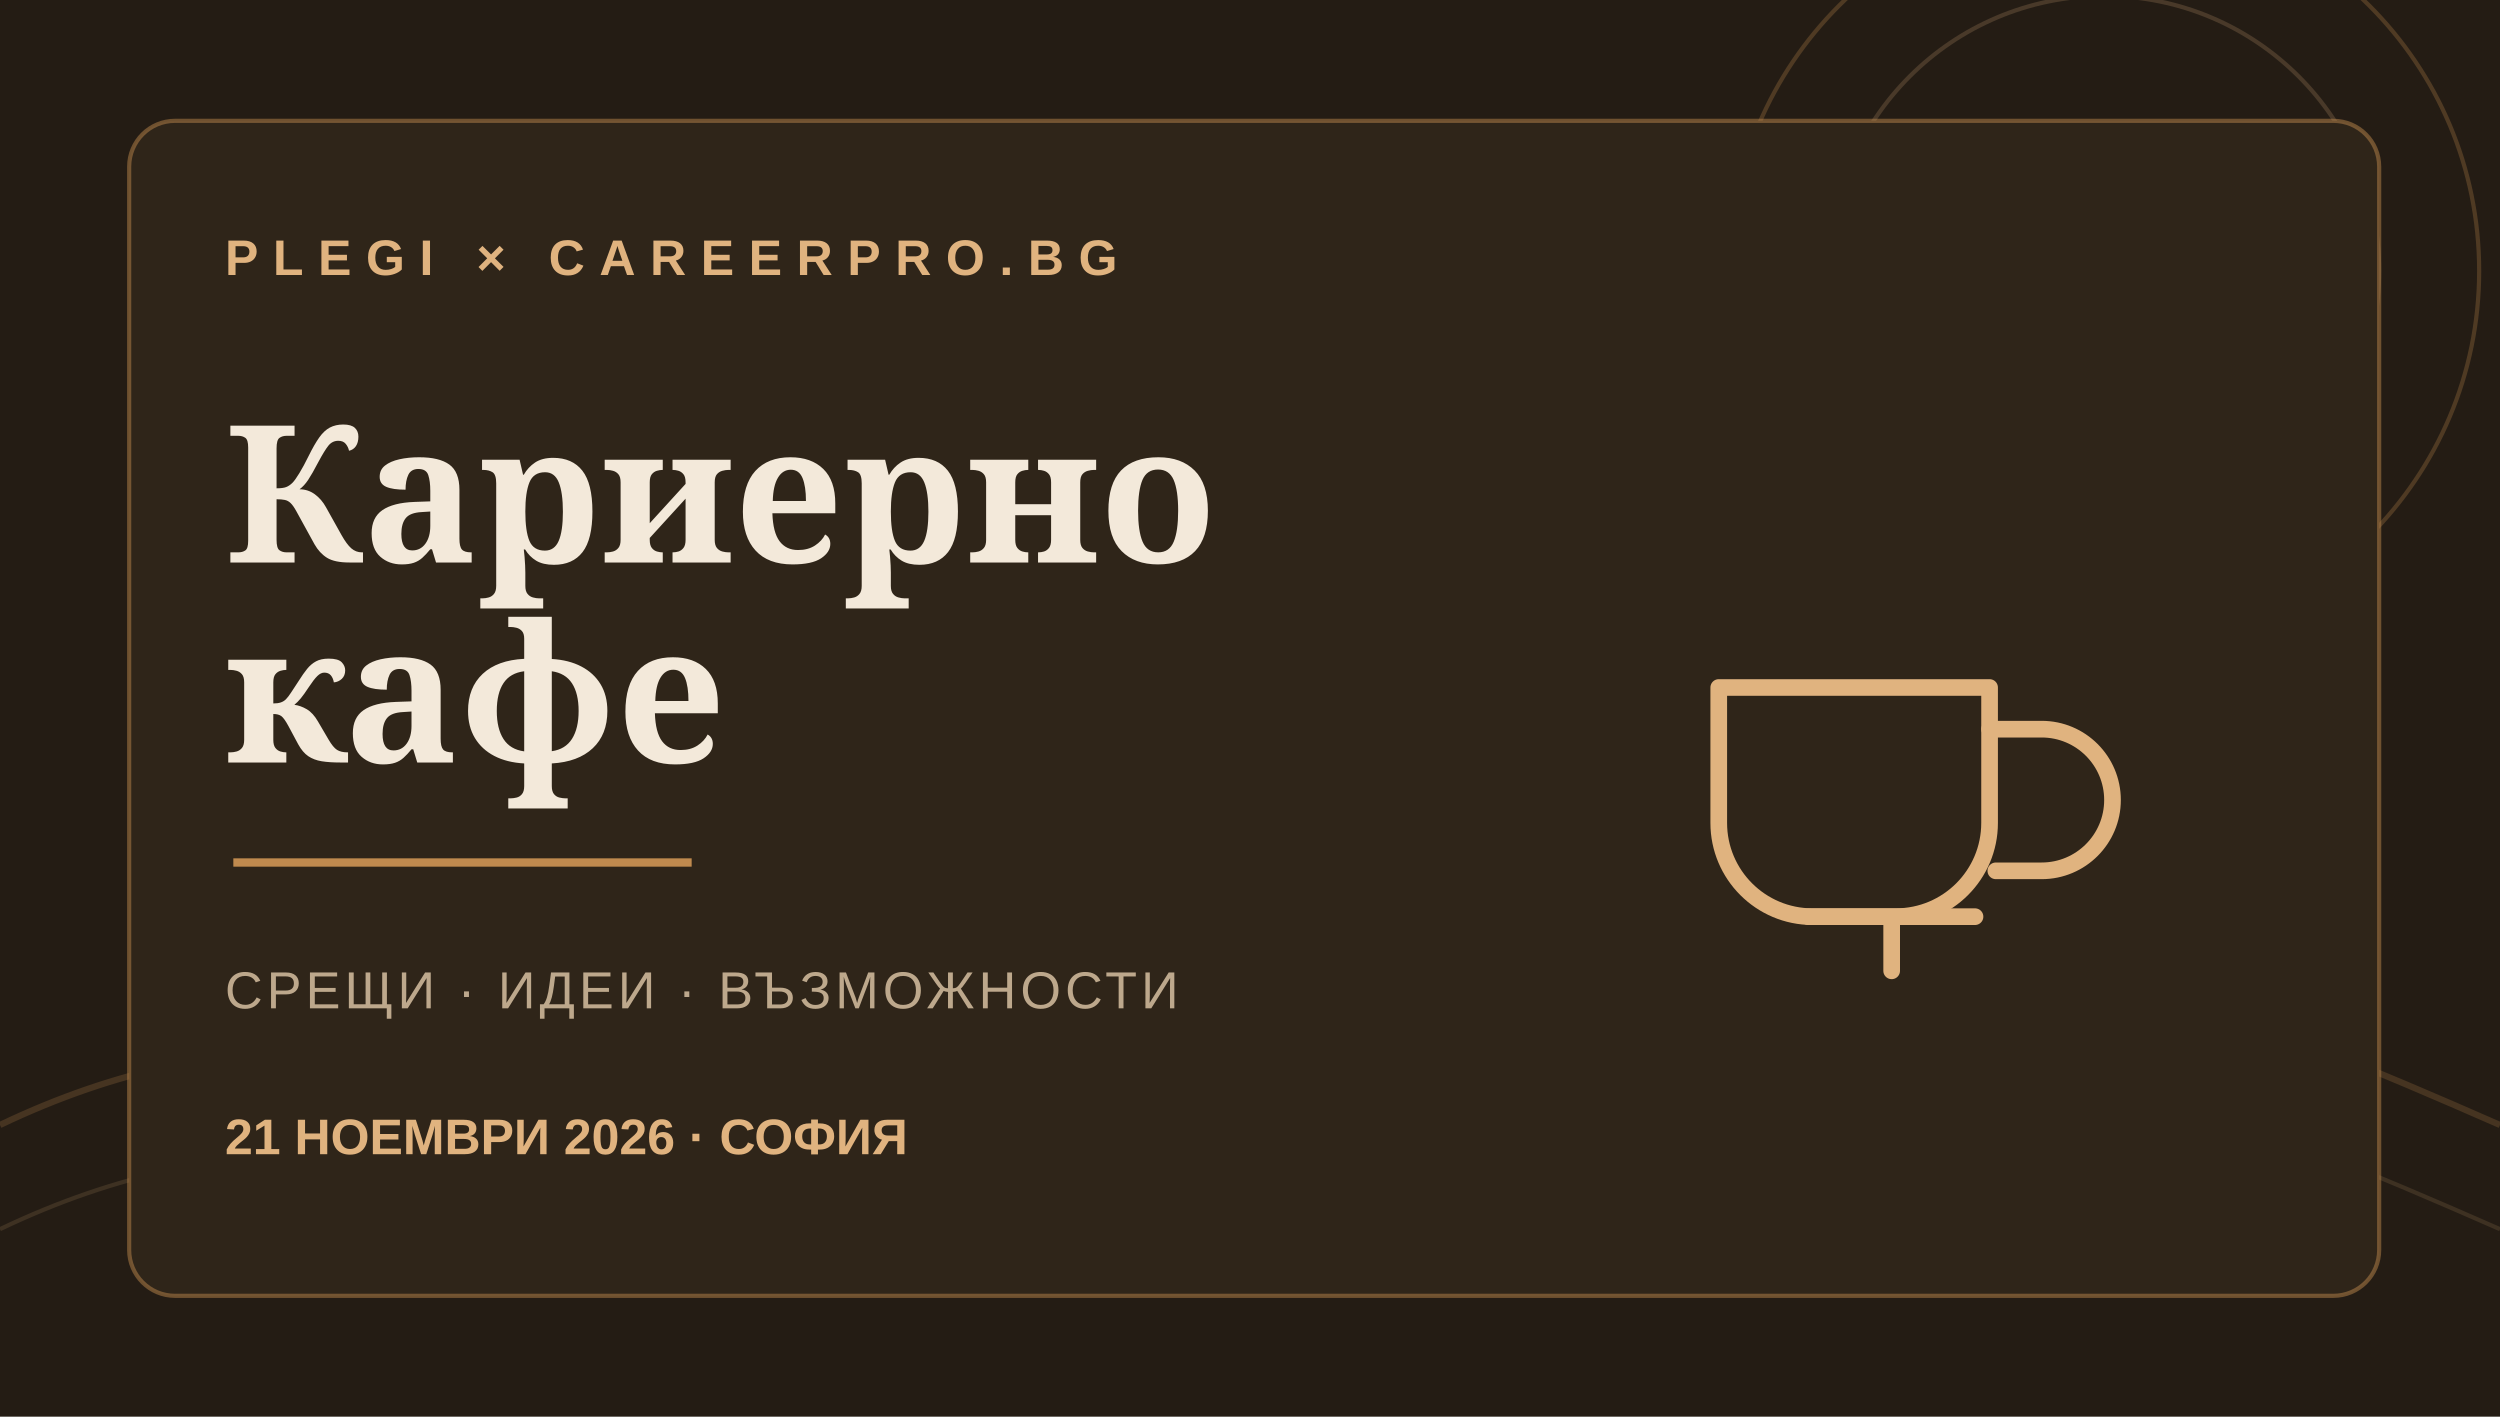
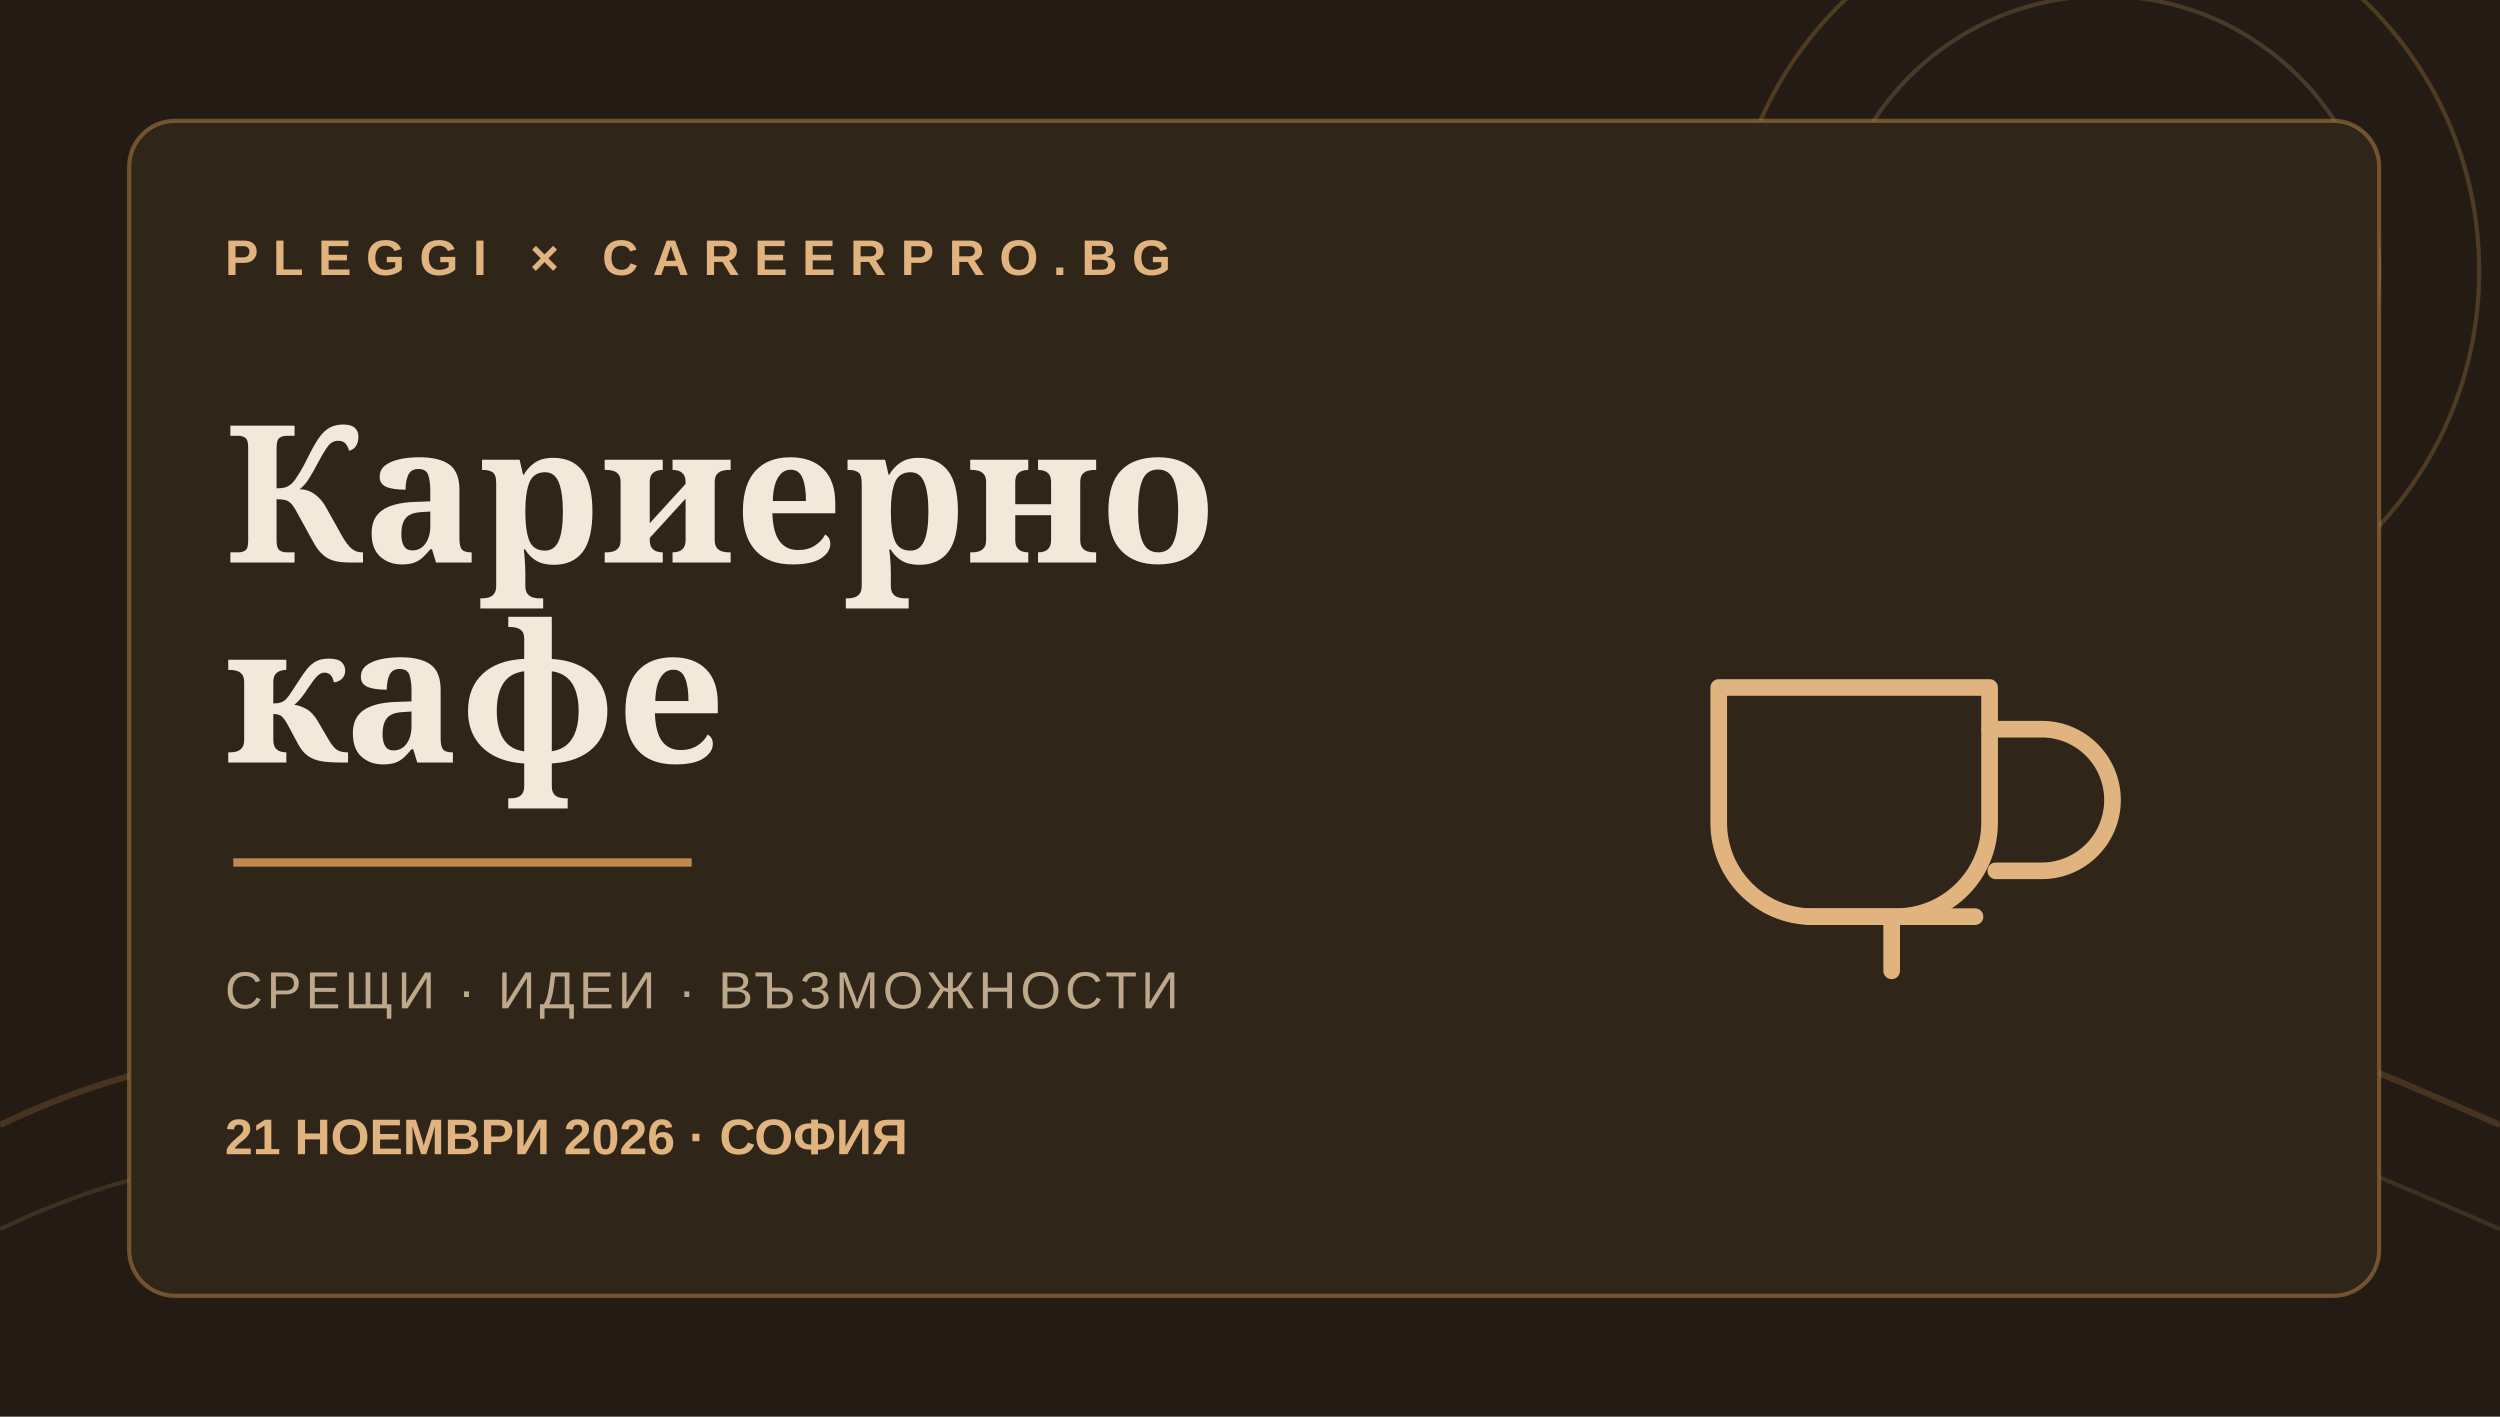
<svg xmlns="http://www.w3.org/2000/svg" viewBox="0 0 1200 680" role="img" aria-labelledby="title desc">
  <rect width="1200" height="680" fill="#241c14" />
  <circle cx="1010" cy="130" r="180" fill="none" stroke="#c08a4e" stroke-opacity=".28" stroke-width="2" />
  <circle cx="1010" cy="130" r="132" fill="none" stroke="#e0b37f" stroke-opacity=".2" stroke-width="2" />
  <path d="M0 540C230 430 360 620 590 510S950 430 1200 540" fill="none" stroke="#c08a4e" stroke-opacity=".22" stroke-width="3" />
  <path d="M0 590C230 480 360 670 590 560S950 480 1200 590" fill="none" stroke="#e0b37f" stroke-opacity=".14" stroke-width="2" />
  <rect x="62" y="58" width="1080" height="564" rx="22" fill="#2f2519" stroke="#c08a4e" stroke-opacity=".48" stroke-width="2" />
-   <text x="108" y="132" fill="#e0b37f" font-family="Montserrat, Arial, sans-serif" font-size="24" font-weight="700" letter-spacing="7">PLEGI × CAREERPRO.BG</text>
+   <text x="108" y="132" fill="#e0b37f" font-family="Montserrat, Arial, sans-serif" font-size="24" font-weight="700" letter-spacing="7">PLEGGI × CAREERPRO.BG</text>
  <text x="108" y="270" fill="#f3e9da" font-family="Georgia, serif" font-size="92" font-weight="700">Кариерно</text>
  <text x="108" y="366" fill="#f3e9da" font-family="Georgia, serif" font-size="92" font-weight="700">кафе</text>
  <path d="M112 414h220" stroke="#c08a4e" stroke-width="4" />
  <text x="108" y="484" fill="#bda88c" font-family="Montserrat, Arial, sans-serif" font-size="25" letter-spacing="2">СРЕЩИ · ИДЕИ · ВЪЗМОЖНОСТИ</text>
  <text x="108" y="554" fill="#e0b37f" font-family="Montserrat, Arial, sans-serif" font-size="24" font-weight="600">21 НОЕМВРИ 2026 · СОФИЯ</text>
  <g transform="translate(900 360)" fill="none" stroke="#e0b37f" stroke-width="8" stroke-linecap="round" stroke-linejoin="round">
    <path d="M-75-30h130v65a45 45 0 0 1-45 45h-40a45 45 0 0 1-45-45z" />
    <path d="M55-10h25a34 34 0 0 1 0 68H58" />
    <path d="M-32 80h80M8 80v26" />
  </g>
</svg>
